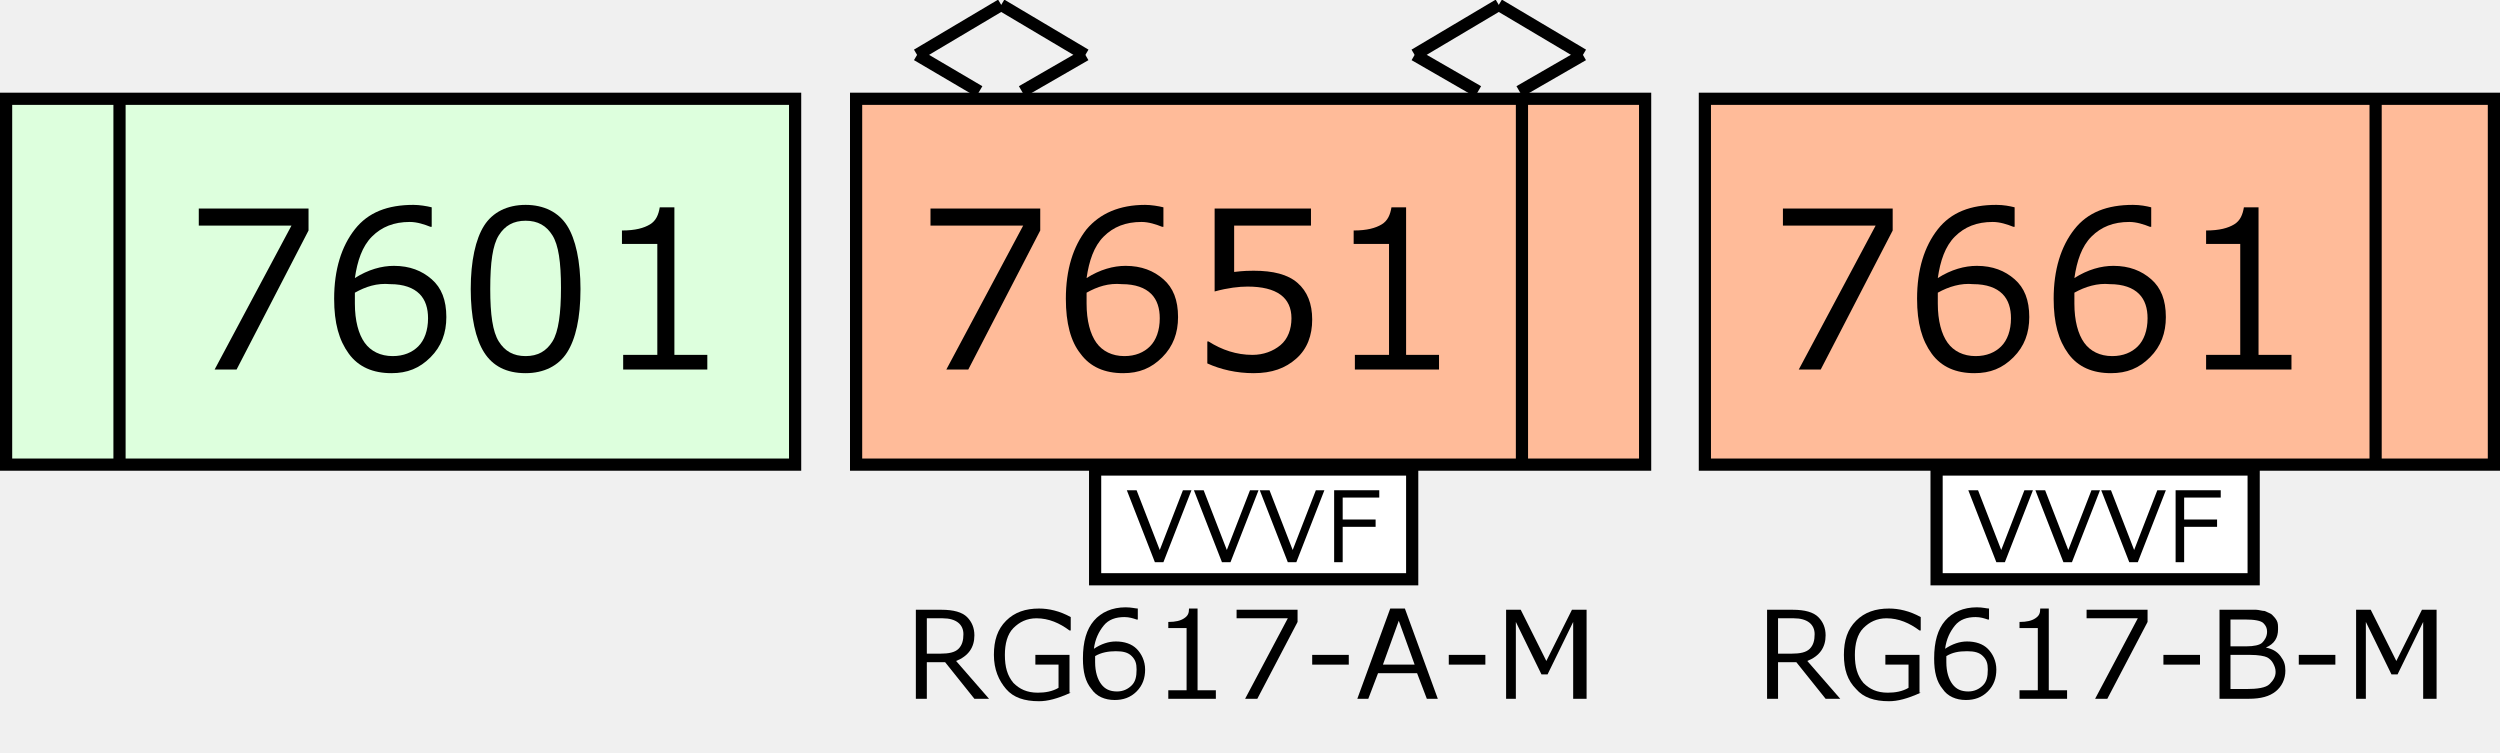
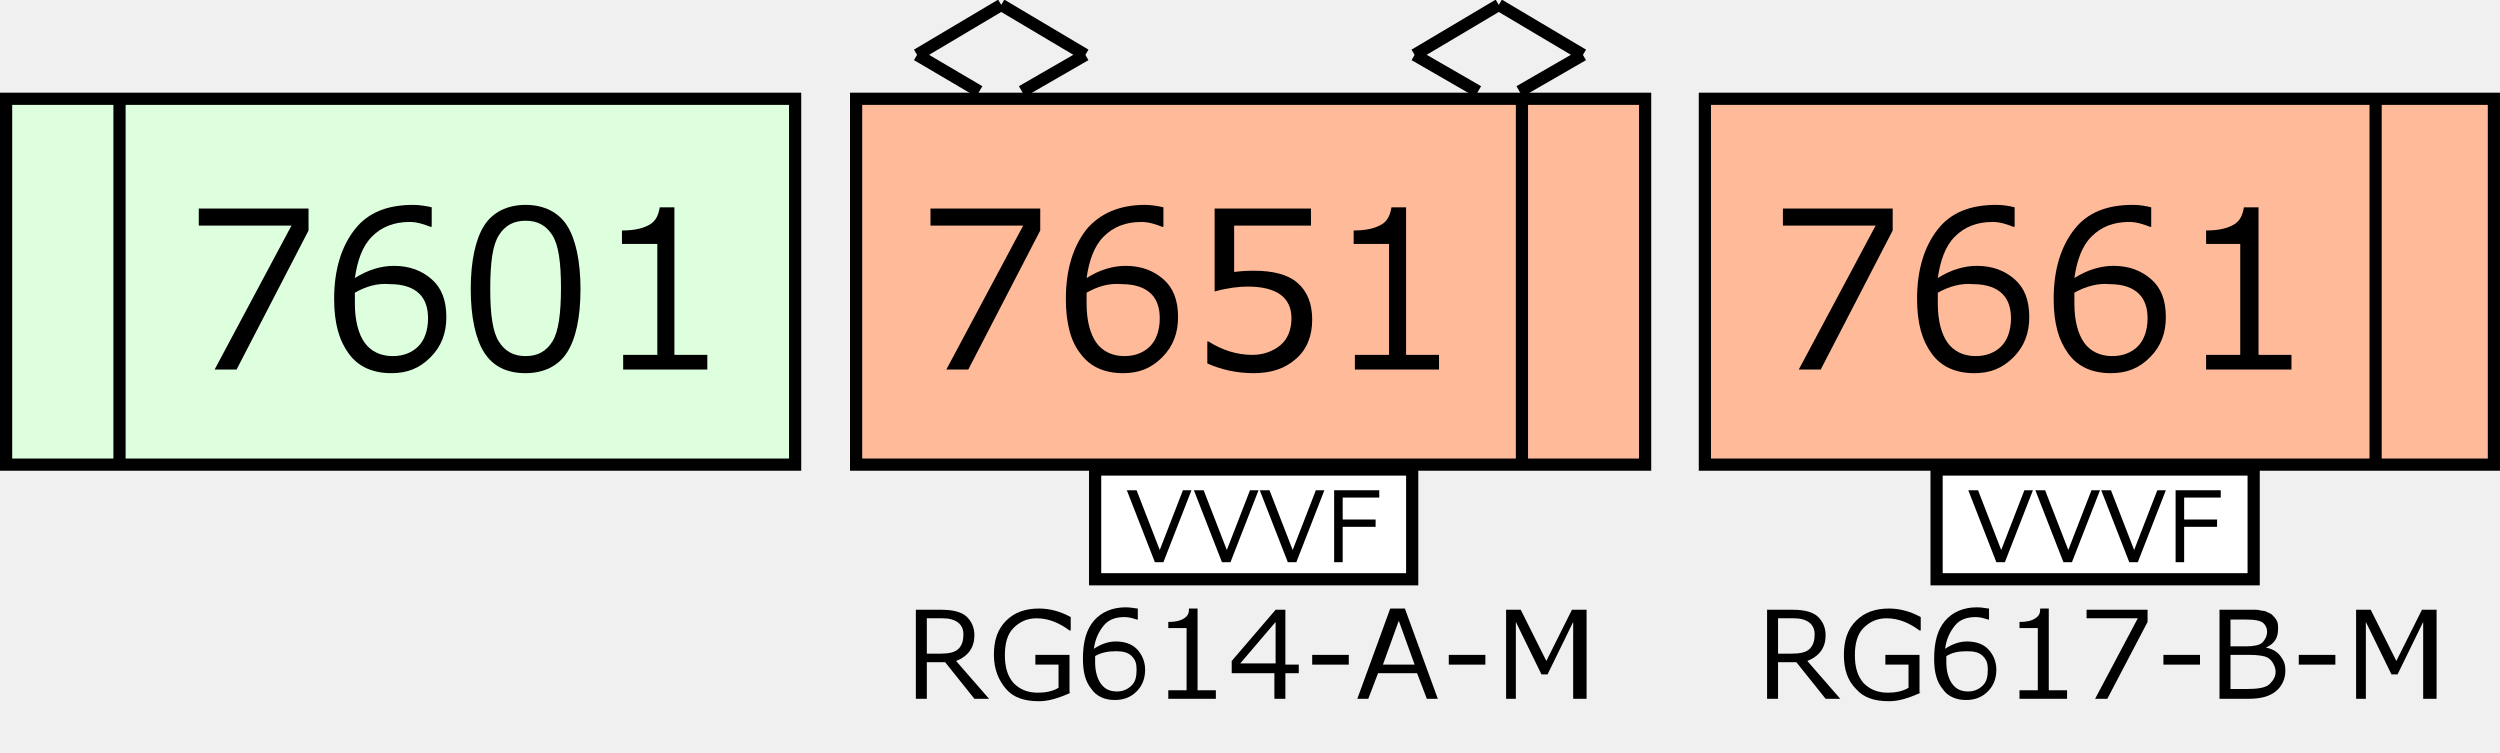
<svg xmlns="http://www.w3.org/2000/svg" version="1.1" id="レイヤー_1" x="0px" y="0px" width="205px" height="61.7px" viewBox="0 0 205 61.7" style="enable-background:new 0 0 205 61.7;" xml:space="preserve">
  <style type="text/css">

	.st0{fill:#FFFFFF;stroke:#000000;stroke-miterlimit:10;}
	.st1{fill:none;stroke:#000000;stroke-miterlimit:10;}
	.st2{fill:none;}
	.st3{fill:#FFBB99;stroke:#000000;stroke-miterlimit:10;}
	.st4{fill:#DDFFDD;stroke:#000000;stroke-miterlimit:10;}

</style>
  <line class="st1" x1="82.1" y1="0.4" x2="75.2" y2="4.5" />
  <line class="st1" x1="82.1" y1="0.4" x2="89" y2="4.5" />
  <line class="st1" x1="89" y1="4.5" x2="83.8" y2="7.5" />
  <line class="st1" x1="75.2" y1="4.5" x2="80.3" y2="7.5" />
  <rect x="70.2" y="8.1" class="st3" width="64.7" height="30" />
  <g>
    <rect x="70.2" y="14.5" class="st2" width="54.7" height="17.2" />
    <path d="M85.3,18.9l-5.9,11.4h-1.8l6.3-11.8h-7.6v-1.4h9V18.9z" />
    <path d="M95.4,17v1.6h-0.1c-0.5-0.2-1.1-0.4-1.7-0.4c-1.3,0-2.3,0.4-3.1,1.2s-1.2,2-1.4,3.4c1.1-0.7,2.2-1,3.2-1   c1.3,0,2.3,0.4,3.1,1.1c0.8,0.7,1.2,1.7,1.2,3.1c0,1.3-0.4,2.4-1.3,3.3s-1.9,1.3-3.2,1.3c-1.5,0-2.7-0.5-3.5-1.6   c-0.8-1-1.2-2.5-1.2-4.5c0-2.4,0.6-4.3,1.7-5.7c1.1-1.3,2.7-2,4.8-2C94.4,16.8,95,16.9,95.4,17z M89.1,24c0,0.5,0,0.8,0,0.9   c0,1.4,0.3,2.5,0.8,3.2s1.3,1.1,2.3,1.1c0.9,0,1.6-0.3,2.1-0.8s0.8-1.3,0.8-2.3c0-0.8-0.2-1.5-0.7-2s-1.3-0.8-2.4-0.8   C90.9,23.2,90,23.5,89.1,24z" />
    <path d="M99,29.8V28h0.1c1.1,0.7,2.3,1.1,3.6,1.1c0.9,0,1.7-0.3,2.3-0.8c0.6-0.5,0.9-1.3,0.9-2.2c0-1.7-1.2-2.6-3.6-2.6   c-0.7,0-1.6,0.1-2.7,0.4v-6.8h7.9v1.4h-6.3v3.8c0.8-0.1,1.3-0.1,1.6-0.1c1.6,0,2.8,0.3,3.6,1s1.2,1.7,1.2,3c0,1.3-0.4,2.4-1.3,3.2   c-0.9,0.8-2,1.2-3.5,1.2C101.4,30.6,100.1,30.3,99,29.8z" />
    <path d="M118.1,30.3h-7v-1.2h2.8V20H111v-1.1c1.1,0,1.8-0.2,2.3-0.5s0.7-0.8,0.8-1.4h1.2v12.1h2.7V30.3z" />
  </g>
  <line class="st1" x1="122.9" y1="0.4" x2="116" y2="4.5" />
  <line class="st1" x1="122.9" y1="0.4" x2="129.8" y2="4.5" />
  <line class="st1" x1="129.8" y1="4.5" x2="124.6" y2="7.5" />
  <line class="st1" x1="116" y1="4.5" x2="121.2" y2="7.5" />
  <rect x="139.8" y="8.1" class="st3" width="64.7" height="30" />
  <g>
    <rect x="139.8" y="14.5" class="st2" width="55" height="17.2" />
    <path d="M155.2,18.9l-5.9,11.4h-1.8l6.3-11.8h-7.6v-1.4h9V18.9z" />
    <path d="M165.2,17v1.6h-0.1c-0.5-0.2-1.1-0.4-1.7-0.4c-1.3,0-2.3,0.4-3.1,1.2s-1.2,2-1.4,3.4c1.1-0.7,2.2-1,3.2-1   c1.3,0,2.3,0.4,3.1,1.1s1.2,1.7,1.2,3.1c0,1.3-0.4,2.4-1.3,3.3s-1.9,1.3-3.2,1.3c-1.5,0-2.7-0.5-3.5-1.6s-1.2-2.5-1.2-4.5   c0-2.4,0.6-4.3,1.7-5.7s2.7-2,4.8-2C164.3,16.8,164.8,16.9,165.2,17z M158.9,24c0,0.5,0,0.8,0,0.9c0,1.4,0.3,2.5,0.8,3.2   s1.3,1.1,2.3,1.1c0.9,0,1.6-0.3,2.1-0.8s0.8-1.3,0.8-2.3c0-0.8-0.2-1.5-0.7-2s-1.3-0.8-2.4-0.8C160.8,23.2,159.8,23.5,158.9,24z" />
    <path d="M176.4,17v1.6h-0.1c-0.5-0.2-1.1-0.4-1.7-0.4c-1.3,0-2.3,0.4-3.1,1.2s-1.2,2-1.4,3.4c1.1-0.7,2.2-1,3.2-1   c1.3,0,2.3,0.4,3.1,1.1s1.2,1.7,1.2,3.1c0,1.3-0.4,2.4-1.3,3.3s-1.9,1.3-3.2,1.3c-1.5,0-2.7-0.5-3.5-1.6s-1.2-2.5-1.2-4.5   c0-2.4,0.6-4.3,1.7-5.7s2.7-2,4.8-2C175.5,16.8,176,16.9,176.4,17z M170.1,24c0,0.5,0,0.8,0,0.9c0,1.4,0.3,2.5,0.8,3.2   s1.3,1.1,2.3,1.1c0.9,0,1.6-0.3,2.1-0.8s0.8-1.3,0.8-2.3c0-0.8-0.2-1.5-0.7-2s-1.3-0.8-2.4-0.8C172,23.2,171,23.5,170.1,24z" />
    <path d="M187.9,30.3h-7v-1.2h2.8V20h-2.8v-1.1c1.1,0,1.8-0.2,2.3-0.5s0.7-0.8,0.8-1.4h1.2v12.1h2.7V30.3z" />
  </g>
  <rect x="0.5" y="8.1" class="st4" width="64.7" height="30" />
  <g>
    <rect x="9.8" y="14.5" class="st2" width="55.3" height="17.2" />
    <path d="M25.3,18.9l-5.9,11.4h-1.8l6.3-11.8h-7.6v-1.4h9V18.9z" />
    <path d="M35.4,17v1.6h-0.1c-0.5-0.2-1.1-0.4-1.7-0.4c-1.3,0-2.3,0.4-3.1,1.2s-1.2,2-1.4,3.4c1.1-0.7,2.2-1,3.2-1   c1.3,0,2.3,0.4,3.1,1.1s1.2,1.7,1.2,3.1c0,1.3-0.4,2.4-1.3,3.3s-1.9,1.3-3.2,1.3c-1.5,0-2.7-0.5-3.5-1.6s-1.2-2.5-1.2-4.5   c0-2.4,0.6-4.3,1.7-5.7s2.7-2,4.8-2C34.4,16.8,35,16.9,35.4,17z M29.1,24c0,0.5,0,0.8,0,0.9c0,1.4,0.3,2.5,0.8,3.2s1.3,1.1,2.3,1.1   c0.9,0,1.6-0.3,2.1-0.8s0.8-1.3,0.8-2.3c0-0.8-0.2-1.5-0.7-2s-1.3-0.8-2.4-0.8C30.9,23.2,30,23.5,29.1,24z" />
    <path d="M43.1,30.6c-1.6,0-2.7-0.6-3.4-1.7s-1.1-2.9-1.1-5.2s0.4-4.1,1.1-5.2s1.9-1.7,3.4-1.7c1.5,0,2.7,0.6,3.4,1.7   s1.1,2.9,1.1,5.2c0,2.4-0.4,4.1-1.1,5.2S44.6,30.6,43.1,30.6z M43.1,18.1c-1,0-1.7,0.4-2.2,1.2s-0.7,2.2-0.7,4.4   c0,2.1,0.2,3.5,0.7,4.3s1.2,1.2,2.2,1.2s1.7-0.4,2.2-1.2s0.7-2.3,0.7-4.4c0-2.1-0.2-3.5-0.7-4.3S44.1,18.1,43.1,18.1z" />
    <path d="M58.1,30.3h-7v-1.2h2.8V20H51v-1.1c1.1,0,1.8-0.2,2.3-0.5s0.7-0.8,0.8-1.4h1.2v12.1h2.7V30.3z" />
  </g>
  <line class="st1" x1="194.8" y1="8" x2="194.8" y2="38" />
  <line class="st1" x1="9.8" y1="8" x2="9.8" y2="38" />
  <rect x="89.8" y="38.5" class="st0" width="26" height="9" />
  <g>
    <rect x="89.8" y="39.1" class="st2" width="26.1" height="7.1" />
    <path d="M97.7,40.2l-2.3,5.9h-0.7l-2.3-5.9h0.8l1.9,4.9l1.9-4.9H97.7z" />
    <path d="M103.2,40.2l-2.3,5.9h-0.7l-2.3-5.9h0.8l1.9,4.9l1.9-4.9H103.2z" />
    <path d="M108.6,40.2l-2.3,5.9h-0.7l-2.3-5.9h0.8l1.9,4.9l1.9-4.9H108.6z" />
    <path d="M113.1,40.8h-3v1.8h2.7v0.6h-2.7v2.9h-0.7v-5.9h3.7V40.8z" />
  </g>
  <line class="st1" x1="124.8" y1="8" x2="124.8" y2="38" />
  <rect x="158.8" y="38.5" class="st0" width="26" height="9" />
  <g>
    <rect x="158.8" y="39.1" class="st2" width="26.1" height="7.1" />
    <path d="M166.7,40.2l-2.3,5.9h-0.7l-2.3-5.9h0.8l1.9,4.9l1.9-4.9H166.7z" />
    <path d="M172.2,40.2l-2.3,5.9h-0.7l-2.3-5.9h0.8l1.9,4.9l1.9-4.9H172.2z" />
    <path d="M177.6,40.2l-2.3,5.9h-0.7l-2.3-5.9h0.8l1.9,4.9l1.9-4.9H177.6z" />
    <path d="M182.1,40.8h-3v1.8h2.7v0.6h-2.7v2.9h-0.7v-5.9h3.7V40.8z" />
  </g>
  <g>
    <rect x="70.2" y="48.5" class="st2" width="64.6" height="9.6" />
    <path d="M81.1,57.3h-1.2l-2.4-3H76v3h-0.9V50h2.1c1,0,1.7,0.2,2.1,0.6c0.4,0.4,0.6,0.9,0.6,1.5c0,1-0.5,1.7-1.5,2.1L81.1,57.3z    M76,50.7v2.9h1.1c0.7,0,1.2-0.1,1.5-0.4S79,52.5,79,52c0-0.8-0.6-1.3-1.7-1.3H76z" />
    <path d="M87.8,56.8c-1.1,0.5-1.9,0.7-2.6,0.7c-1.2,0-2.1-0.3-2.7-1c-0.6-0.7-1-1.6-1-2.8c0-1.2,0.3-2.1,1-2.8s1.6-1,2.7-1   c0.8,0,1.7,0.2,2.6,0.7v1.1h-0.1c-0.8-0.6-1.7-1-2.7-1c-0.8,0-1.4,0.3-1.9,0.8c-0.5,0.5-0.7,1.3-0.7,2.2c0,1,0.2,1.7,0.7,2.3   c0.5,0.5,1.1,0.8,2,0.8c0.6,0,1.2-0.1,1.7-0.4v-1.9h-1.9v-0.8h2.8V56.8z" />
    <path d="M93.3,49.9v0.9h-0.1c-0.3-0.1-0.6-0.2-1-0.2c-0.7,0-1.3,0.2-1.7,0.7s-0.7,1.1-0.8,1.9c0.6-0.4,1.2-0.6,1.8-0.6   c0.7,0,1.3,0.2,1.7,0.6c0.4,0.4,0.7,1,0.7,1.7c0,0.7-0.2,1.3-0.7,1.8s-1.1,0.7-1.8,0.7c-0.8,0-1.5-0.3-1.9-0.9   c-0.5-0.6-0.7-1.4-0.7-2.5c0-1.4,0.3-2.4,0.9-3.1c0.6-0.7,1.5-1.1,2.6-1.1C92.8,49.8,93.1,49.9,93.3,49.9z M89.8,53.8   c0,0.3,0,0.4,0,0.5c0,0.8,0.2,1.4,0.5,1.8s0.7,0.6,1.3,0.6c0.5,0,0.9-0.2,1.2-0.5s0.4-0.7,0.4-1.3c0-0.5-0.1-0.8-0.4-1.1   s-0.7-0.4-1.3-0.4C90.9,53.4,90.3,53.5,89.8,53.8z" />
    <path d="M99.7,57.3h-3.9v-0.7h1.5v-5.1h-1.5V51c0.6,0,1-0.1,1.3-0.3s0.4-0.4,0.4-0.8h0.7v6.7h1.5V57.3z" />
-     <path d="M106.4,51l-3.3,6.3h-1l3.5-6.6h-4.2V50h5V51z" />
+     <path d="M106.5,55.2h-1.1v2.1h-0.9v-2.1H101v-1l3.6-4.2h0.8v4.5h1.1V55.2z M104.6,54.5V51l-2.9,3.4H104.6z" />
    <path d="M110.6,54.5h-3v-0.8h3V54.5z" />
    <path d="M117,57.3l-0.8-2.1h-3.2l-0.8,2.1h-0.9l2.7-7.4h1.2l2.7,7.4H117z M116,54.5l-1.3-3.6l-1.3,3.6H116z" />
    <path d="M121.8,54.5h-3v-0.8h3V54.5z" />
    <path d="M129.9,57.3H129V51l-2.1,4.3h-0.5l-2.1-4.3v6.3h-0.8V50h1.2l2.1,4.2l2.1-4.2h1.2V57.3z" />
  </g>
  <g>
    <rect x="139.9" y="48.5" class="st2" width="64.6" height="9.6" />
    <path d="M150.9,57.3h-1.2l-2.4-3h-1.5v3h-0.9V50h2.1c1,0,1.7,0.2,2.1,0.6c0.4,0.4,0.6,0.9,0.6,1.5c0,1-0.5,1.7-1.5,2.1L150.9,57.3z    M145.8,50.7v2.9h1.1c0.7,0,1.2-0.1,1.5-0.4s0.4-0.7,0.4-1.2c0-0.8-0.6-1.3-1.7-1.3H145.8z" />
    <path d="M157.5,56.8c-1.1,0.5-1.9,0.7-2.6,0.7c-1.2,0-2.1-0.3-2.7-1c-0.7-0.7-1-1.6-1-2.8c0-1.2,0.3-2.1,1-2.8s1.6-1,2.7-1   c0.8,0,1.7,0.2,2.6,0.7v1.1h-0.1c-0.8-0.6-1.7-1-2.7-1c-0.8,0-1.4,0.3-1.9,0.8c-0.5,0.5-0.7,1.3-0.7,2.2c0,1,0.2,1.7,0.7,2.3   c0.5,0.5,1.1,0.8,2,0.8c0.6,0,1.2-0.1,1.7-0.4v-1.9h-1.9v-0.8h2.8V56.8z" />
    <path d="M163.1,49.9v0.9H163c-0.3-0.1-0.6-0.2-1-0.2c-0.7,0-1.3,0.2-1.7,0.7s-0.7,1.1-0.8,1.9c0.6-0.4,1.2-0.6,1.8-0.6   c0.7,0,1.3,0.2,1.7,0.6c0.4,0.4,0.7,1,0.7,1.7c0,0.7-0.2,1.3-0.7,1.8s-1.1,0.7-1.8,0.7c-0.8,0-1.5-0.3-1.9-0.9   c-0.5-0.6-0.7-1.4-0.7-2.5c0-1.4,0.3-2.4,0.9-3.1c0.6-0.7,1.5-1.1,2.6-1.1C162.6,49.8,162.9,49.9,163.1,49.9z M159.6,53.8   c0,0.3,0,0.4,0,0.5c0,0.8,0.2,1.4,0.5,1.8s0.7,0.6,1.3,0.6c0.5,0,0.9-0.2,1.2-0.5s0.4-0.7,0.4-1.3c0-0.5-0.1-0.8-0.4-1.1   s-0.7-0.4-1.3-0.4C160.6,53.4,160.1,53.5,159.6,53.8z" />
    <path d="M169.5,57.3h-3.9v-0.7h1.5v-5.1h-1.5V51c0.6,0,1-0.1,1.3-0.3s0.4-0.4,0.4-0.8h0.7v6.7h1.5V57.3z" />
    <path d="M176.1,51l-3.3,6.3h-1l3.5-6.6h-4.2V50h5V51z" />
    <path d="M180.4,54.5h-3v-0.8h3V54.5z" />
    <path d="M182,57.3V50h2.2c0.3,0,0.6,0,0.8,0c0.2,0,0.5,0.1,0.7,0.1c0.2,0.1,0.5,0.2,0.6,0.3s0.3,0.3,0.4,0.5s0.1,0.4,0.1,0.7   c0,0.7-0.3,1.2-1,1.5v0c0.5,0.1,0.9,0.3,1.2,0.7s0.4,0.7,0.4,1.2c0,0.7-0.3,1.3-0.8,1.7c-0.5,0.4-1.2,0.6-2.2,0.6H182z M182.9,50.7   V53h1.3c0.6,0,1.1-0.1,1.3-0.3s0.4-0.5,0.4-0.9c0-0.3-0.1-0.5-0.3-0.7s-0.7-0.3-1.5-0.3H182.9z M182.9,53.7v2.8h1.3   c0.9,0,1.6-0.1,1.9-0.4c0.3-0.3,0.5-0.6,0.5-1c0-0.3-0.1-0.5-0.2-0.7s-0.3-0.4-0.5-0.5c-0.2-0.1-0.7-0.2-1.4-0.2H182.9z" />
    <path d="M191.5,54.5h-3v-0.8h3V54.5z" />
    <path d="M199.6,57.3h-0.9V51l-2.1,4.3h-0.5l-2.1-4.3v6.3h-0.8V50h1.2l2.1,4.2l2.1-4.2h1.2V57.3z" />
  </g>
  <g>
</g>
  <g>
</g>
  <g>
</g>
  <g>
</g>
  <g>
</g>
  <g>
</g>
  <g>
</g>
  <g>
</g>
  <g>
</g>
  <g>
</g>
  <g>
</g>
  <g>
</g>
  <g>
</g>
  <g>
</g>
  <g>
</g>
  <g>
</g>
  <g>
</g>
  <g>
</g>
</svg>
